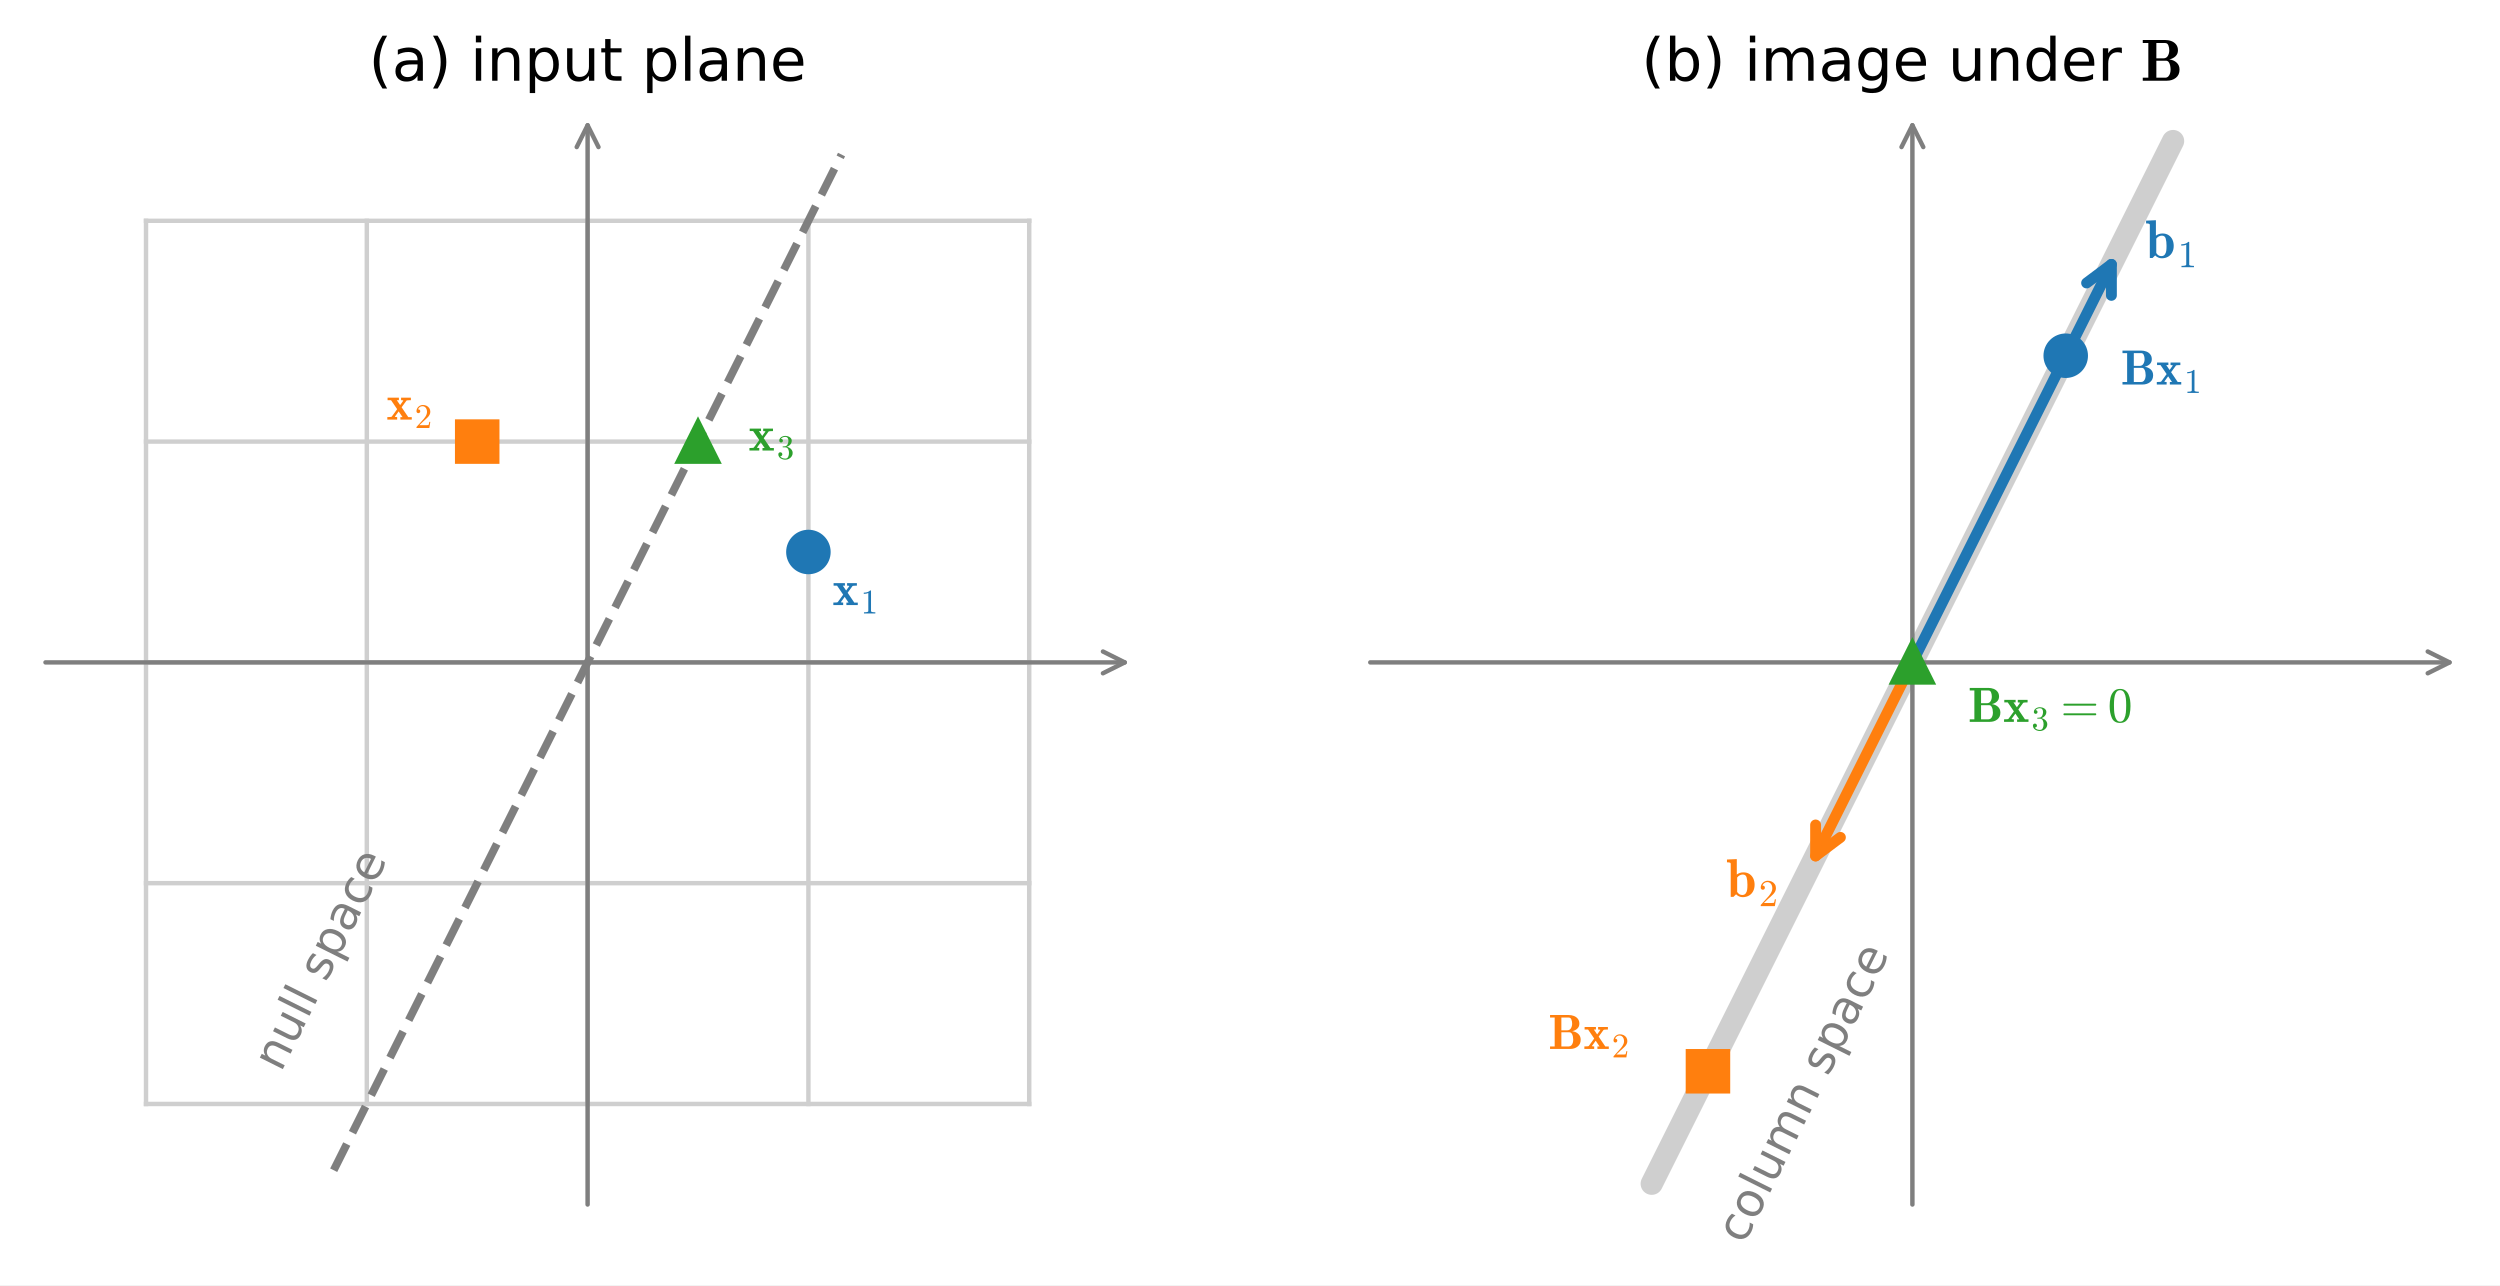
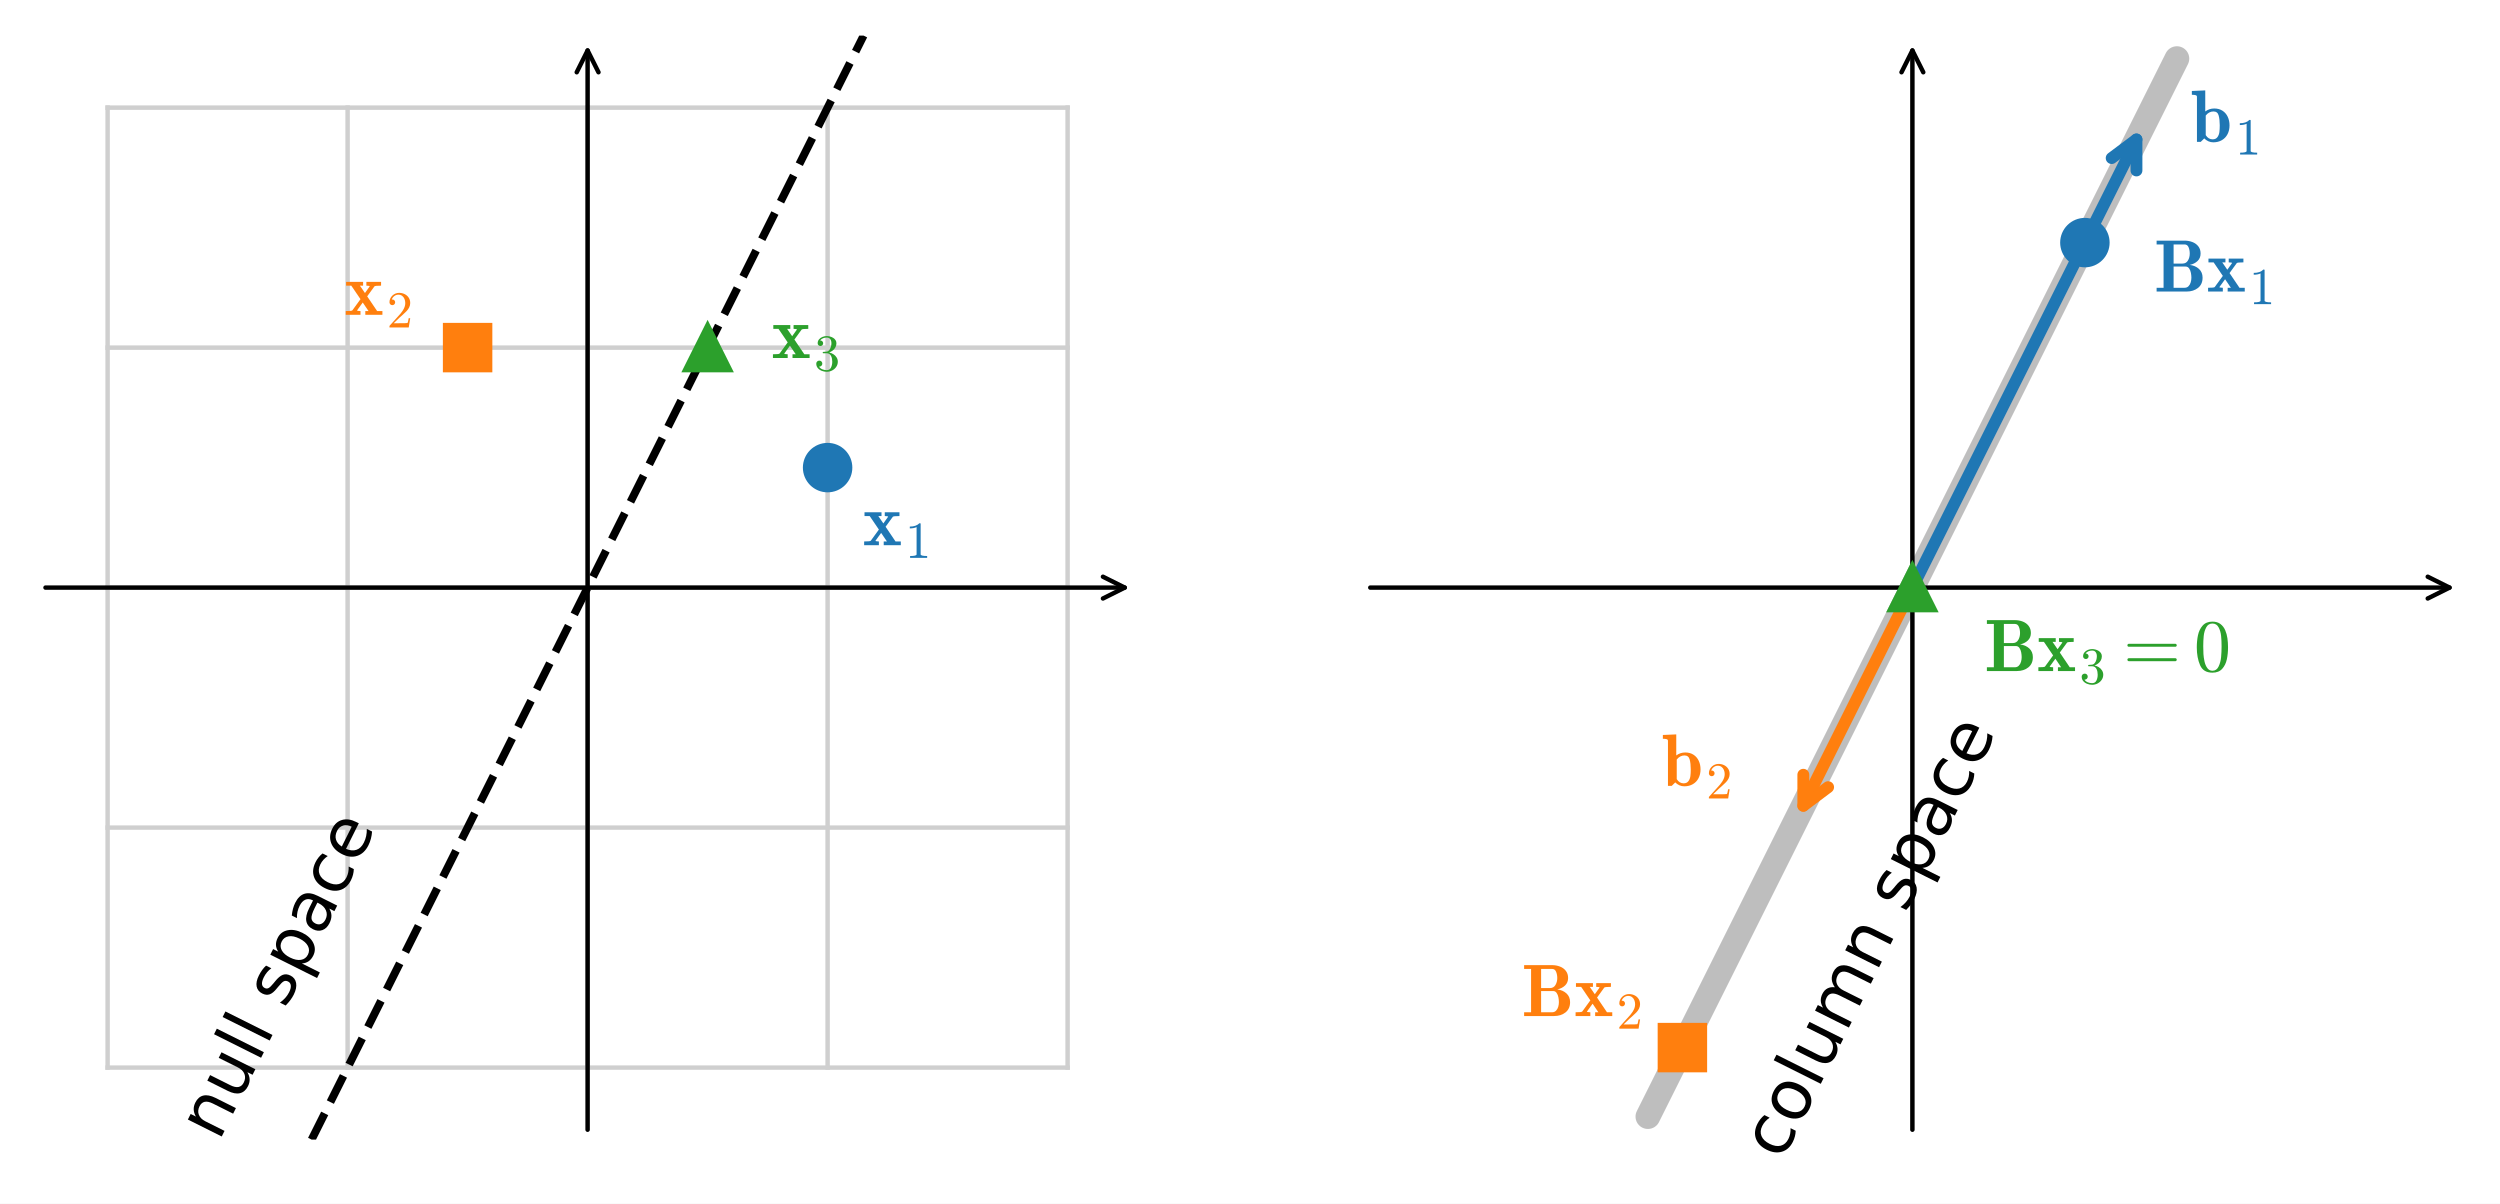
- <svg xmlns="http://www.w3.org/2000/svg" xmlns:xlink="http://www.w3.org/1999/xlink" width="505.44pt" height="259.843pt" viewBox="0 0 505.44 259.843" version="1.1">
+ <svg xmlns="http://www.w3.org/2000/svg" xmlns:xlink="http://www.w3.org/1999/xlink" width="505.44pt" height="243.348pt" viewBox="0 0 505.44 243.348" version="1.1">
  <defs>
    <style type="text/css">*{stroke-linejoin: round; stroke-linecap: butt}</style>
  </defs>
  <g id="figure_1">
    <g id="patch_1">
-       <path d="M 0 259.843  L 505.44 259.843  L 505.44 0  L 0 0  z " style="fill: #ffffff" />
+       <path d="M 0 243.348  L 505.44 243.348  L 505.44 0  L 0 0  z " style="fill: #ffffff" />
    </g>
    <g id="axes_1">
      <g id="line2d_1">
-         <path d="M 29.52 223.2  L 29.52 44.64  " clip-path="url(#p984df86b3c)" style="fill: none; stroke: #cfcfcf; stroke-width: 0.9; stroke-linecap: square" />
+         <path d="M 21.757 215.843  L 21.757 21.757  " clip-path="url(#p462212620d)" style="fill: none; stroke: #cfcfcf; stroke-width: 0.9; stroke-linecap: square" />
      </g>
      <g id="line2d_2">
-         <path d="M 29.52 223.2  L 208.08 223.2  " clip-path="url(#p984df86b3c)" style="fill: none; stroke: #cfcfcf; stroke-width: 0.9; stroke-linecap: square" />
+         <path d="M 21.757 215.843  L 215.843 215.843  " clip-path="url(#p462212620d)" style="fill: none; stroke: #cfcfcf; stroke-width: 0.9; stroke-linecap: square" />
      </g>
      <g id="line2d_3">
-         <path d="M 74.16 223.2  L 74.16 44.64  " clip-path="url(#p984df86b3c)" style="fill: none; stroke: #cfcfcf; stroke-width: 0.9; stroke-linecap: square" />
+         <path d="M 70.278 215.843  L 70.278 21.757  " clip-path="url(#p462212620d)" style="fill: none; stroke: #cfcfcf; stroke-width: 0.9; stroke-linecap: square" />
      </g>
      <g id="line2d_4">
-         <path d="M 29.52 178.56  L 208.08 178.56  " clip-path="url(#p984df86b3c)" style="fill: none; stroke: #cfcfcf; stroke-width: 0.9; stroke-linecap: square" />
+         <path d="M 21.757 167.322  L 215.843 167.322  " clip-path="url(#p462212620d)" style="fill: none; stroke: #cfcfcf; stroke-width: 0.9; stroke-linecap: square" />
      </g>
      <g id="line2d_5">
-         <path d="M 118.8 223.2  L 118.8 44.64  " clip-path="url(#p984df86b3c)" style="fill: none; stroke: #cfcfcf; stroke-width: 0.9; stroke-linecap: square" />
+         <path d="M 118.8 215.843  L 118.8 21.757  " clip-path="url(#p462212620d)" style="fill: none; stroke: #cfcfcf; stroke-width: 0.9; stroke-linecap: square" />
      </g>
      <g id="line2d_6">
-         <path d="M 29.52 133.92  L 208.08 133.92  " clip-path="url(#p984df86b3c)" style="fill: none; stroke: #cfcfcf; stroke-width: 0.9; stroke-linecap: square" />
+         <path d="M 21.757 118.8  L 215.843 118.8  " clip-path="url(#p462212620d)" style="fill: none; stroke: #cfcfcf; stroke-width: 0.9; stroke-linecap: square" />
      </g>
      <g id="line2d_7">
-         <path d="M 163.44 223.2  L 163.44 44.64  " clip-path="url(#p984df86b3c)" style="fill: none; stroke: #cfcfcf; stroke-width: 0.9; stroke-linecap: square" />
+         <path d="M 167.322 215.843  L 167.322 21.757  " clip-path="url(#p462212620d)" style="fill: none; stroke: #cfcfcf; stroke-width: 0.9; stroke-linecap: square" />
      </g>
      <g id="line2d_8">
-         <path d="M 29.52 89.28  L 208.08 89.28  " clip-path="url(#p984df86b3c)" style="fill: none; stroke: #cfcfcf; stroke-width: 0.9; stroke-linecap: square" />
+         <path d="M 21.757 70.278  L 215.843 70.278  " clip-path="url(#p462212620d)" style="fill: none; stroke: #cfcfcf; stroke-width: 0.9; stroke-linecap: square" />
      </g>
      <g id="line2d_9">
-         <path d="M 208.08 223.2  L 208.08 44.64  " clip-path="url(#p984df86b3c)" style="fill: none; stroke: #cfcfcf; stroke-width: 0.9; stroke-linecap: square" />
+         <path d="M 215.843 215.843  L 215.843 21.757  " clip-path="url(#p462212620d)" style="fill: none; stroke: #cfcfcf; stroke-width: 0.9; stroke-linecap: square" />
      </g>
      <g id="line2d_10">
-         <path d="M 29.52 44.64  L 208.08 44.64  " clip-path="url(#p984df86b3c)" style="fill: none; stroke: #cfcfcf; stroke-width: 0.9; stroke-linecap: square" />
+         <path d="M 21.757 21.757  L 215.843 21.757  " clip-path="url(#p462212620d)" style="fill: none; stroke: #cfcfcf; stroke-width: 0.9; stroke-linecap: square" />
      </g>
      <g id="line2d_11">
-         <path d="M 67.464 236.592  L 170.136 31.248  " clip-path="url(#p984df86b3c)" style="fill: none; stroke-dasharray: 5.92,2.56; stroke-dashoffset: 0; stroke: #7f7f7f; stroke-width: 1.6" />
+         <path d="M 63 230.4  L 174.6 7.2  " clip-path="url(#p462212620d)" style="fill: none; stroke-dasharray: 5.92,2.56; stroke-dashoffset: 0; stroke: #000000; stroke-width: 1.6" />
      </g>
      <g id="patch_2">
-         <path d="M 9.199 133.92  Q 118.799 133.92 227.392 133.92  " style="fill: none; stroke: #7f7f7f; stroke-width: 0.9; stroke-linecap: round" />
-         <path d="M 222.992 131.72  L 227.392 133.92  L 222.992 136.12  " style="fill: none; stroke: #7f7f7f; stroke-width: 0.9; stroke-linecap: round" />
+         <path d="M 9.199 118.8  Q 118.799 118.8 227.392 118.8  " style="fill: none; stroke: #000000; stroke-width: 0.9; stroke-linecap: round" />
+         <path d="M 222.992 116.6  L 227.392 118.8  L 222.992 121  " style="fill: none; stroke: #000000; stroke-width: 0.9; stroke-linecap: round" />
      </g>
      <g id="patch_3">
-         <path d="M 118.8 243.521  Q 118.8 133.921 118.8 25.328  " style="fill: none; stroke: #7f7f7f; stroke-width: 0.9; stroke-linecap: round" />
-         <path d="M 116.6 29.728  L 118.8 25.328  L 121 29.728  " style="fill: none; stroke: #7f7f7f; stroke-width: 0.9; stroke-linecap: round" />
+         <path d="M 118.8 228.401  Q 118.8 118.801 118.8 10.208  " style="fill: none; stroke: #000000; stroke-width: 0.9; stroke-linecap: round" />
+         <path d="M 116.6 14.608  L 118.8 10.208  L 121 14.608  " style="fill: none; stroke: #000000; stroke-width: 0.9; stroke-linecap: round" />
      </g>
      <g id="text_1">
-         <g style="fill: #7f7f7f" transform="translate(56.79668 216.9163) rotate(-63.43495) scale(0.095 -0.095)">
+         <g transform="translate(44.26117 230.9054) rotate(-63.43495) scale(0.14 -0.14)">
          <defs>
            <path id="DejaVuSans-6e" d="M 3513 2113  L 3513 0  L 2938 0  L 2938 2094  Q 2938 2591 2744 2837  Q 2550 3084 2163 3084  Q 1697 3084 1428 2787  Q 1159 2491 1159 1978  L 1159 0  L 581 0  L 581 3500  L 1159 3500  L 1159 2956  Q 1366 3272 1645 3428  Q 1925 3584 2291 3584  Q 2894 3584 3203 3211  Q 3513 2838 3513 2113  z " transform="scale(0.015625)" />
            <path id="DejaVuSans-75" d="M 544 1381  L 544 3500  L 1119 3500  L 1119 1403  Q 1119 906 1312 657  Q 1506 409 1894 409  Q 2359 409 2629 706  Q 2900 1003 2900 1516  L 2900 3500  L 3475 3500  L 3475 0  L 2900 0  L 2900 538  Q 2691 219 2414 64  Q 2138 -91 1772 -91  Q 1169 -91 856 284  Q 544 659 544 1381  z M 1991 3584  L 1991 3584  z " transform="scale(0.015625)" />
            <path id="DejaVuSans-6c" d="M 603 4863  L 1178 4863  L 1178 0  L 603 0  L 603 4863  z " transform="scale(0.015625)" />
            <path id="DejaVuSans-20" transform="scale(0.015625)" />
            <path id="DejaVuSans-73" d="M 2834 3397  L 2834 2853  Q 2591 2978 2328 3040  Q 2066 3103 1784 3103  Q 1356 3103 1142 2972  Q 928 2841 928 2578  Q 928 2378 1081 2264  Q 1234 2150 1697 2047  L 1894 2003  Q 2506 1872 2764 1633  Q 3022 1394 3022 966  Q 3022 478 2636 193  Q 2250 -91 1575 -91  Q 1294 -91 989 -36  Q 684 19 347 128  L 347 722  Q 666 556 975 473  Q 1284 391 1588 391  Q 1994 391 2212 530  Q 2431 669 2431 922  Q 2431 1156 2273 1281  Q 2116 1406 1581 1522  L 1381 1569  Q 847 1681 609 1914  Q 372 2147 372 2553  Q 372 3047 722 3315  Q 1072 3584 1716 3584  Q 2034 3584 2315 3537  Q 2597 3491 2834 3397  z " transform="scale(0.015625)" />
            <path id="DejaVuSans-70" d="M 1159 525  L 1159 -1331  L 581 -1331  L 581 3500  L 1159 3500  L 1159 2969  Q 1341 3281 1617 3432  Q 1894 3584 2278 3584  Q 2916 3584 3314 3078  Q 3713 2572 3713 1747  Q 3713 922 3314 415  Q 2916 -91 2278 -91  Q 1894 -91 1617 61  Q 1341 213 1159 525  z M 3116 1747  Q 3116 2381 2855 2742  Q 2594 3103 2138 3103  Q 1681 3103 1420 2742  Q 1159 2381 1159 1747  Q 1159 1113 1420 752  Q 1681 391 2138 391  Q 2594 391 2855 752  Q 3116 1113 3116 1747  z " transform="scale(0.015625)" />
            <path id="DejaVuSans-61" d="M 2194 1759  Q 1497 1759 1228 1600  Q 959 1441 959 1056  Q 959 750 1161 570  Q 1363 391 1709 391  Q 2188 391 2477 730  Q 2766 1069 2766 1631  L 2766 1759  L 2194 1759  z M 3341 1997  L 3341 0  L 2766 0  L 2766 531  Q 2569 213 2275 61  Q 1981 -91 1556 -91  Q 1019 -91 701 211  Q 384 513 384 1019  Q 384 1609 779 1909  Q 1175 2209 1959 2209  L 2766 2209  L 2766 2266  Q 2766 2663 2505 2880  Q 2244 3097 1772 3097  Q 1472 3097 1187 3025  Q 903 2953 641 2809  L 641 3341  Q 956 3463 1253 3523  Q 1550 3584 1831 3584  Q 2591 3584 2966 3190  Q 3341 2797 3341 1997  z " transform="scale(0.015625)" />
            <path id="DejaVuSans-63" d="M 3122 3366  L 3122 2828  Q 2878 2963 2633 3030  Q 2388 3097 2138 3097  Q 1578 3097 1268 2742  Q 959 2388 959 1747  Q 959 1106 1268 751  Q 1578 397 2138 397  Q 2388 397 2633 464  Q 2878 531 3122 666  L 3122 134  Q 2881 22 2623 -34  Q 2366 -91 2075 -91  Q 1284 -91 818 406  Q 353 903 353 1747  Q 353 2603 823 3093  Q 1294 3584 2113 3584  Q 2378 3584 2631 3529  Q 2884 3475 3122 3366  z " transform="scale(0.015625)" />
            <path id="DejaVuSans-65" d="M 3597 1894  L 3597 1613  L 953 1613  Q 991 1019 1311 708  Q 1631 397 2203 397  Q 2534 397 2845 478  Q 3156 559 3463 722  L 3463 178  Q 3153 47 2828 -22  Q 2503 -91 2169 -91  Q 1331 -91 842 396  Q 353 884 353 1716  Q 353 2575 817 3079  Q 1281 3584 2069 3584  Q 2775 3584 3186 3129  Q 3597 2675 3597 1894  z M 3022 2063  Q 3016 2534 2758 2815  Q 2500 3097 2075 3097  Q 1594 3097 1305 2825  Q 1016 2553 972 2059  L 3022 2063  z " transform="scale(0.015625)" />
          </defs>
          <use xlink:href="#DejaVuSans-6e" />
          <use xlink:href="#DejaVuSans-75" transform="translate(63.37891 0)" />
          <use xlink:href="#DejaVuSans-6c" transform="translate(126.7578 0)" />
          <use xlink:href="#DejaVuSans-6c" transform="translate(154.541 0)" />
          <use xlink:href="#DejaVuSans-20" transform="translate(182.3242 0)" />
          <use xlink:href="#DejaVuSans-73" transform="translate(214.1113 0)" />
          <use xlink:href="#DejaVuSans-70" transform="translate(266.2109 0)" />
          <use xlink:href="#DejaVuSans-61" transform="translate(329.6875 0)" />
          <use xlink:href="#DejaVuSans-63" transform="translate(390.9668 0)" />
          <use xlink:href="#DejaVuSans-65" transform="translate(445.9473 0)" />
        </g>
      </g>
      <g id="text_2">
-         <g style="fill: #1f77b4" transform="translate(168.3108 122.3946) scale(0.1 -0.1)">
+         <g style="fill: #1f77b4" transform="translate(174.4533 110.3234) scale(0.15 -0.15)">
          <defs>
            <path id="Cmb10-78" d="M 109 0  L 109 325  Q 628 325 678 384  L 1381 1350  L 588 2516  L 141 2516  L 141 2841  L 1606 2841  L 1606 2516  L 1331 2516  L 1766 1881  L 2181 2463  Q 2181 2491 2072 2503  Q 1963 2516 1888 2516  L 1888 2841  L 3156 2841  L 3156 2516  Q 2638 2516 2584 2456  L 1959 1594  L 2816 325  L 3272 325  L 3272 0  L 1797 0  L 1797 325  L 2075 325  L 1575 1063  L 1081 378  Q 1081 356 1193 340  Q 1306 325 1381 325  L 1381 0  L 109 0  z " transform="scale(0.015625)" />
            <path id="Cmr10-31" d="M 594 0  L 594 225  Q 1394 225 1394 428  L 1394 3788  Q 1063 3628 556 3628  L 556 3853  Q 1341 3853 1741 4263  L 1831 4263  Q 1853 4263 1873 4245  Q 1894 4228 1894 4206  L 1894 428  Q 1894 225 2694 225  L 2694 0  L 594 0  z " transform="scale(0.015625)" />
          </defs>
          <use xlink:href="#Cmb10-78" transform="translate(0 0.609375)" />
          <use xlink:href="#Cmr10-31" transform="translate(57.14969 -16.39688) scale(0.7)" />
        </g>
      </g>
      <g id="text_3">
-         <g style="fill: #ff7f0e" transform="translate(78.138 84.89697) scale(0.1 -0.1)">
+         <g style="fill: #ff7f0e" transform="translate(69.6463 63.74254) scale(0.15 -0.15)">
          <defs>
            <path id="Cmr10-32" d="M 319 0  L 319 172  Q 319 188 331 206  L 1325 1306  Q 1550 1550 1690 1715  Q 1831 1881 1968 2097  Q 2106 2313 2186 2536  Q 2266 2759 2266 3009  Q 2266 3272 2169 3511  Q 2072 3750 1880 3894  Q 1688 4038 1416 4038  Q 1138 4038 916 3870  Q 694 3703 603 3438  Q 628 3444 672 3444  Q 816 3444 917 3347  Q 1019 3250 1019 3097  Q 1019 2950 917 2848  Q 816 2747 672 2747  Q 522 2747 420 2851  Q 319 2956 319 3097  Q 319 3338 409 3548  Q 500 3759 670 3923  Q 841 4088 1055 4175  Q 1269 4263 1509 4263  Q 1875 4263 2190 4108  Q 2506 3953 2690 3670  Q 2875 3388 2875 3009  Q 2875 2731 2753 2481  Q 2631 2231 2440 2026  Q 2250 1822 1953 1562  Q 1656 1303 1563 1216  L 838 519  L 1453 519  Q 1906 519 2211 526  Q 2516 534 2534 550  Q 2609 631 2688 1141  L 2875 1141  L 2694 0  L 319 0  z " transform="scale(0.015625)" />
          </defs>
          <use xlink:href="#Cmb10-78" transform="translate(0 0.609375)" />
          <use xlink:href="#Cmr10-32" transform="translate(57.14969 -16.39688) scale(0.7)" />
        </g>
      </g>
      <g id="text_4">
-         <g style="fill: #2ca02c" transform="translate(151.3476 91.14657) scale(0.1 -0.1)">
+         <g style="fill: #2ca02c" transform="translate(156.015 72.47645) scale(0.15 -0.15)">
          <defs>
            <path id="Cmr10-33" d="M 609 494  Q 759 275 1012 169  Q 1266 63 1556 63  Q 1928 63 2084 380  Q 2241 697 2241 1100  Q 2241 1281 2208 1462  Q 2175 1644 2097 1800  Q 2019 1956 1883 2050  Q 1747 2144 1550 2144  L 1125 2144  Q 1069 2144 1069 2203  L 1069 2259  Q 1069 2309 1125 2309  L 1478 2338  Q 1703 2338 1851 2506  Q 2000 2675 2069 2917  Q 2138 3159 2138 3378  Q 2138 3684 1994 3881  Q 1850 4078 1556 4078  Q 1313 4078 1091 3986  Q 869 3894 738 3706  Q 750 3709 759 3711  Q 769 3713 781 3713  Q 925 3713 1022 3613  Q 1119 3513 1119 3372  Q 1119 3234 1022 3134  Q 925 3034 781 3034  Q 641 3034 541 3134  Q 441 3234 441 3372  Q 441 3647 606 3850  Q 772 4053 1033 4158  Q 1294 4263 1556 4263  Q 1750 4263 1965 4205  Q 2181 4147 2356 4039  Q 2531 3931 2642 3762  Q 2753 3594 2753 3378  Q 2753 3109 2633 2881  Q 2513 2653 2303 2487  Q 2094 2322 1844 2241  Q 2122 2188 2372 2031  Q 2622 1875 2773 1631  Q 2925 1388 2925 1106  Q 2925 753 2731 467  Q 2538 181 2222 20  Q 1906 -141 1556 -141  Q 1256 -141 954 -26  Q 653 88 461 316  Q 269 544 269 863  Q 269 1022 375 1128  Q 481 1234 641 1234  Q 744 1234 830 1186  Q 916 1138 964 1050  Q 1013 963 1013 863  Q 1013 706 903 600  Q 794 494 641 494  L 609 494  z " transform="scale(0.015625)" />
          </defs>
          <use xlink:href="#Cmb10-78" transform="translate(0 0.609375)" />
          <use xlink:href="#Cmr10-33" transform="translate(57.14969 -16.39688) scale(0.7)" />
        </g>
      </g>
-       <g id="text_5">
-         <g transform="translate(74.54719 16.32) scale(0.12 -0.12)">
-           <defs>
-             <path id="DejaVuSans-28" d="M 1984 4856  Q 1566 4138 1362 3434  Q 1159 2731 1159 2009  Q 1159 1288 1364 580  Q 1569 -128 1984 -844  L 1484 -844  Q 1016 -109 783 600  Q 550 1309 550 2009  Q 550 2706 781 3412  Q 1013 4119 1484 4856  L 1984 4856  z " transform="scale(0.015625)" />
-             <path id="DejaVuSans-29" d="M 513 4856  L 1013 4856  Q 1481 4119 1714 3412  Q 1947 2706 1947 2009  Q 1947 1309 1714 600  Q 1481 -109 1013 -844  L 513 -844  Q 928 -128 1133 580  Q 1338 1288 1338 2009  Q 1338 2731 1133 3434  Q 928 4138 513 4856  z " transform="scale(0.015625)" />
-             <path id="DejaVuSans-69" d="M 603 3500  L 1178 3500  L 1178 0  L 603 0  L 603 3500  z M 603 4863  L 1178 4863  L 1178 4134  L 603 4134  L 603 4863  z " transform="scale(0.015625)" />
-             <path id="DejaVuSans-74" d="M 1172 4494  L 1172 3500  L 2356 3500  L 2356 3053  L 1172 3053  L 1172 1153  Q 1172 725 1289 603  Q 1406 481 1766 481  L 2356 481  L 2356 0  L 1766 0  Q 1100 0 847 248  Q 594 497 594 1153  L 594 3053  L 172 3053  L 172 3500  L 594 3500  L 594 4494  L 1172 4494  z " transform="scale(0.015625)" />
-           </defs>
-           <use xlink:href="#DejaVuSans-28" />
-           <use xlink:href="#DejaVuSans-61" transform="translate(39.01367 0)" />
-           <use xlink:href="#DejaVuSans-29" transform="translate(100.293 0)" />
-           <use xlink:href="#DejaVuSans-20" transform="translate(139.3066 0)" />
-           <use xlink:href="#DejaVuSans-69" transform="translate(171.0938 0)" />
-           <use xlink:href="#DejaVuSans-6e" transform="translate(198.877 0)" />
-           <use xlink:href="#DejaVuSans-70" transform="translate(262.2559 0)" />
-           <use xlink:href="#DejaVuSans-75" transform="translate(325.7324 0)" />
-           <use xlink:href="#DejaVuSans-74" transform="translate(389.1113 0)" />
-           <use xlink:href="#DejaVuSans-20" transform="translate(428.3203 0)" />
-           <use xlink:href="#DejaVuSans-70" transform="translate(460.1074 0)" />
-           <use xlink:href="#DejaVuSans-6c" transform="translate(523.584 0)" />
-           <use xlink:href="#DejaVuSans-61" transform="translate(551.3672 0)" />
-           <use xlink:href="#DejaVuSans-6e" transform="translate(612.6465 0)" />
-           <use xlink:href="#DejaVuSans-65" transform="translate(676.0254 0)" />
-         </g>
-       </g>
      <g id="line2d_12">
        <defs>
-           <path id="mdae62ac81e" d="M 0 4  C 1.061 4 2.078 3.579 2.828 2.828  C 3.579 2.078 4 1.061 4 0  C 4 -1.061 3.579 -2.078 2.828 -2.828  C 2.078 -3.579 1.061 -4 0 -4  C -1.061 -4 -2.078 -3.579 -2.828 -2.828  C -3.579 -2.078 -4 -1.061 -4 0  C -4 1.061 -3.579 2.078 -2.828 2.828  C -2.078 3.579 -1.061 4 0 4  z " style="stroke: #1f77b4" />
+           <path id="m4571dc140a" d="M 0 4.5  C 1.193 4.5 2.338 4.026 3.182 3.182  C 4.026 2.338 4.5 1.193 4.5 0  C 4.5 -1.193 4.026 -2.338 3.182 -3.182  C 2.338 -4.026 1.193 -4.5 0 -4.5  C -1.193 -4.5 -2.338 -4.026 -3.182 -3.182  C -4.026 -2.338 -4.5 -1.193 -4.5 0  C -4.5 1.193 -4.026 2.338 -3.182 3.182  C -2.338 4.026 -1.193 4.5 0 4.5  z " style="stroke: #1f77b4" />
        </defs>
-         <g clip-path="url(#p984df86b3c)">
-           <use xlink:href="#mdae62ac81e" x="163.44" y="111.6" style="fill: #1f77b4; stroke: #1f77b4" />
+         <g clip-path="url(#p462212620d)">
+           <use xlink:href="#m4571dc140a" x="167.322" y="94.539" style="fill: #1f77b4; stroke: #1f77b4" />
        </g>
      </g>
      <g id="line2d_13">
        <defs>
-           <path id="mde1770fa5b" d="M -4 4  L 4 4  L 4 -4  L -4 -4  z " style="stroke: #ff7f0e; stroke-linejoin: miter" />
+           <path id="mfb6f58208b" d="M -4.5 4.5  L 4.5 4.5  L 4.5 -4.5  L -4.5 -4.5  z " style="stroke: #ff7f0e; stroke-linejoin: miter" />
        </defs>
-         <g clip-path="url(#p984df86b3c)">
-           <use xlink:href="#mde1770fa5b" x="96.48" y="89.28" style="fill: #ff7f0e; stroke: #ff7f0e; stroke-linejoin: miter" />
+         <g clip-path="url(#p462212620d)">
+           <use xlink:href="#mfb6f58208b" x="94.539" y="70.278" style="fill: #ff7f0e; stroke: #ff7f0e; stroke-linejoin: miter" />
        </g>
      </g>
      <g id="line2d_14">
        <defs>
-           <path id="m6cc12d7cf7" d="M 0 -4  L -4 4  L 4 4  z " style="stroke: #2ca02c; stroke-linejoin: miter" />
+           <path id="mf2b30585a1" d="M 0 -4.5  L -4.5 4.5  L 4.5 4.5  z " style="stroke: #2ca02c; stroke-linejoin: miter" />
        </defs>
-         <g clip-path="url(#p984df86b3c)">
-           <use xlink:href="#m6cc12d7cf7" x="141.12" y="89.28" style="fill: #2ca02c; stroke: #2ca02c; stroke-linejoin: miter" />
+         <g clip-path="url(#p462212620d)">
+           <use xlink:href="#mf2b30585a1" x="143.061" y="70.278" style="fill: #2ca02c; stroke: #2ca02c; stroke-linejoin: miter" />
        </g>
      </g>
    </g>
    <g id="axes_2">
      <g id="line2d_15">
-         <path d="M 333.94 239.32  L 439.34 28.52  " clip-path="url(#p323fc168f5)" style="fill: none; stroke: #cfcfcf; stroke-width: 4.5; stroke-linecap: round" />
+         <path d="M 333.165 225.75  L 440.115 11.85  " clip-path="url(#pe8c4ff377b)" style="fill: none; stroke: #7f7f7f; stroke-opacity: 0.5; stroke-width: 5; stroke-linecap: round" />
      </g>
      <g id="patch_4">
-         <path d="M 277.039 133.92  Q 386.639 133.92 495.232 133.92  " style="fill: none; stroke: #7f7f7f; stroke-width: 0.9; stroke-linecap: round" />
-         <path d="M 490.832 131.72  L 495.232 133.92  L 490.832 136.12  " style="fill: none; stroke: #7f7f7f; stroke-width: 0.9; stroke-linecap: round" />
+         <path d="M 277.039 118.8  Q 386.639 118.8 495.232 118.8  " style="fill: none; stroke: #000000; stroke-width: 0.9; stroke-linecap: round" />
+         <path d="M 490.832 116.6  L 495.232 118.8  L 490.832 121  " style="fill: none; stroke: #000000; stroke-width: 0.9; stroke-linecap: round" />
      </g>
      <g id="patch_5">
-         <path d="M 386.64 243.521  Q 386.64 133.921 386.64 25.328  " style="fill: none; stroke: #7f7f7f; stroke-width: 0.9; stroke-linecap: round" />
-         <path d="M 384.44 29.728  L 386.64 25.328  L 388.84 29.728  " style="fill: none; stroke: #7f7f7f; stroke-width: 0.9; stroke-linecap: round" />
-       </g>
-       <g id="text_6">
-         <g style="fill: #7f7f7f" transform="translate(352.5579 251.7593) rotate(-63.43495) scale(0.095 -0.095)">
+         <path d="M 386.64 228.401  Q 386.64 118.801 386.64 10.208  " style="fill: none; stroke: #000000; stroke-width: 0.9; stroke-linecap: round" />
+         <path d="M 384.44 14.608  L 386.64 10.208  L 388.84 14.608  " style="fill: none; stroke: #000000; stroke-width: 0.9; stroke-linecap: round" />
+       </g>
+       <g id="text_5">
+         <g transform="translate(360.2551 234.8454) rotate(-63.43495) scale(0.14 -0.14)">
          <defs>
            <path id="DejaVuSans-6f" d="M 1959 3097  Q 1497 3097 1228 2736  Q 959 2375 959 1747  Q 959 1119 1226 758  Q 1494 397 1959 397  Q 2419 397 2687 759  Q 2956 1122 2956 1747  Q 2956 2369 2687 2733  Q 2419 3097 1959 3097  z M 1959 3584  Q 2709 3584 3137 3096  Q 3566 2609 3566 1747  Q 3566 888 3137 398  Q 2709 -91 1959 -91  Q 1206 -91 779 398  Q 353 888 353 1747  Q 353 2609 779 3096  Q 1206 3584 1959 3584  z " transform="scale(0.015625)" />
            <path id="DejaVuSans-6d" d="M 3328 2828  Q 3544 3216 3844 3400  Q 4144 3584 4550 3584  Q 5097 3584 5394 3201  Q 5691 2819 5691 2113  L 5691 0  L 5113 0  L 5113 2094  Q 5113 2597 4934 2840  Q 4756 3084 4391 3084  Q 3944 3084 3684 2787  Q 3425 2491 3425 1978  L 3425 0  L 2847 0  L 2847 2094  Q 2847 2600 2669 2842  Q 2491 3084 2119 3084  Q 1678 3084 1418 2786  Q 1159 2488 1159 1978  L 1159 0  L 581 0  L 581 3500  L 1159 3500  L 1159 2956  Q 1356 3278 1631 3431  Q 1906 3584 2284 3584  Q 2666 3584 2933 3390  Q 3200 3197 3328 2828  z " transform="scale(0.015625)" />
          </defs>
          <use xlink:href="#DejaVuSans-63" />
          <use xlink:href="#DejaVuSans-6f" transform="translate(54.98047 0)" />
          <use xlink:href="#DejaVuSans-6c" transform="translate(116.1621 0)" />
          <use xlink:href="#DejaVuSans-75" transform="translate(143.9453 0)" />
          <use xlink:href="#DejaVuSans-6d" transform="translate(207.3242 0)" />
          <use xlink:href="#DejaVuSans-6e" transform="translate(304.7363 0)" />
          <use xlink:href="#DejaVuSans-20" transform="translate(368.1152 0)" />
          <use xlink:href="#DejaVuSans-73" transform="translate(399.9023 0)" />
          <use xlink:href="#DejaVuSans-70" transform="translate(452.002 0)" />
          <use xlink:href="#DejaVuSans-61" transform="translate(515.4785 0)" />
          <use xlink:href="#DejaVuSans-63" transform="translate(576.7578 0)" />
          <use xlink:href="#DejaVuSans-65" transform="translate(631.7383 0)" />
        </g>
      </g>
      <g id="patch_6">
-         <path d="M 386.64 133.92  Q 407.307 92.587 426.873 53.453  " style="fill: none; stroke: #1f77b4; stroke-width: 2.2; stroke-linecap: round" />
-         <path d="M 421.865 57.21  L 426.873 53.453  L 426.873 59.714  " style="fill: none; stroke: #1f77b4; stroke-width: 2.2; stroke-linecap: round" />
+         <path d="M 386.64 118.8  Q 409.89 72.3 431.94 28.2  " style="fill: none; stroke: #1f77b4; stroke-width: 2.4; stroke-linecap: round" />
+         <path d="M 426.931 31.957  L 431.94 28.2  L 431.94 34.461  " style="fill: none; stroke: #1f77b4; stroke-width: 2.4; stroke-linecap: round" />
      </g>
      <g id="patch_7">
-         <path d="M 386.64 133.92  Q 376.307 154.587 367.073 173.053  " style="fill: none; stroke: #ff7f0e; stroke-width: 2.2; stroke-linecap: round" />
-         <path d="M 372.082 169.297  L 367.073 173.053  L 367.073 166.792  " style="fill: none; stroke: #ff7f0e; stroke-width: 2.2; stroke-linecap: round" />
-       </g>
-       <g id="text_7">
-         <g style="fill: #1f77b4" transform="translate(433.73 52.22198) scale(0.11 -0.11)">
+         <path d="M 386.64 118.8  Q 375.015 142.05 364.59 162.9  " style="fill: none; stroke: #ff7f0e; stroke-width: 2.4; stroke-linecap: round" />
+         <path d="M 369.599 159.143  L 364.59 162.9  L 364.59 156.639  " style="fill: none; stroke: #ff7f0e; stroke-width: 2.4; stroke-linecap: round" />
+       </g>
+       <g id="text_6">
+         <g style="fill: #1f77b4" transform="translate(442.9275 28.77656) scale(0.15 -0.15)">
          <defs>
            <path id="Cmb10-62" d="M 531 0  L 531 3884  Q 531 4003 406 4033  Q 281 4063 91 4063  L 91 4391  L 1247 4441  L 1247 2625  Q 1594 2881 2022 2881  Q 2438 2881 2734 2687  Q 3031 2494 3186 2162  Q 3341 1831 3341 1422  Q 3341 1000 3170 667  Q 3000 334 2679 148  Q 2359 -38 1941 -38  Q 1716 -38 1517 51  Q 1319 141 1159 300  L 856 0  L 531 0  z M 1288 581  Q 1519 219 1881 219  Q 2159 219 2296 408  Q 2434 597 2465 842  Q 2497 1088 2497 1416  L 2497 1434  Q 2497 1928 2403 2276  Q 2309 2625 1953 2625  Q 1756 2625 1584 2531  Q 1413 2438 1288 2272  L 1288 581  z " transform="scale(0.015625)" />
          </defs>
          <use xlink:href="#Cmb10-62" transform="translate(0 0.609375)" />
          <use xlink:href="#Cmr10-31" transform="translate(59.98172 -16.39688) scale(0.7)" />
        </g>
      </g>
-       <g id="text_8">
-         <g style="fill: #ff7f0e" transform="translate(348.9967 181.3886) scale(0.11 -0.11)">
+       <g id="text_7">
+         <g style="fill: #ff7f0e" transform="translate(335.9775 158.9766) scale(0.15 -0.15)">
          <use xlink:href="#Cmb10-62" transform="translate(0 0.609375)" />
          <use xlink:href="#Cmr10-32" transform="translate(59.98172 -16.39688) scale(0.7)" />
        </g>
      </g>
-       <g id="text_9">
-         <g style="fill: #1f77b4" transform="translate(428.7733 77.77938) scale(0.1 -0.1)">
+       <g id="text_8">
+         <g style="fill: #1f77b4" transform="translate(435.5025 59.00156) scale(0.15 -0.15)">
          <defs>
            <path id="Cmb10-42" d="M 219 0  L 219 325  L 819 325  L 819 4063  L 219 4063  L 219 4391  L 2631 4391  Q 2991 4391 3306 4270  Q 3622 4150 3817 3898  Q 4013 3647 4013 3278  Q 4013 2888 3752 2636  Q 3491 2384 3078 2297  Q 3559 2238 3871 1952  Q 4184 1666 4184 1197  Q 4184 625 3789 312  Q 3394 0 2809 0  L 219 0  z M 1684 325  L 2631 325  Q 2838 325 2970 459  Q 3103 594 3161 794  Q 3219 994 3219 1197  Q 3219 1384 3178 1606  Q 3138 1828 3025 1992  Q 2913 2156 2719 2156  L 1684 2156  L 1684 325  z M 1684 2413  L 2450 2413  Q 2766 2413 2922 2677  Q 3078 2941 3078 3278  Q 3078 3569 2978 3816  Q 2878 4063 2631 4063  L 1684 4063  L 1684 2413  z " transform="scale(0.015625)" />
          </defs>
          <use xlink:href="#Cmb10-42" transform="translate(0 0.390625)" />
          <use xlink:href="#Cmb10-78" transform="translate(71.09375 0.390625)" />
          <use xlink:href="#Cmr10-31" transform="translate(128.2434 -16.61563) scale(0.7)" />
        </g>
      </g>
-       <g id="text_10">
-         <g style="fill: #ff7f0e" transform="translate(313.04 212.1127) scale(0.1 -0.1)">
+       <g id="text_9">
+         <g style="fill: #ff7f0e" transform="translate(307.6275 205.4766) scale(0.15 -0.15)">
          <use xlink:href="#Cmb10-42" transform="translate(0 0.390625)" />
          <use xlink:href="#Cmb10-78" transform="translate(71.09375 0.390625)" />
          <use xlink:href="#Cmr10-32" transform="translate(128.2434 -16.61563) scale(0.7)" />
        </g>
      </g>
-       <g id="text_11">
-         <g style="fill: #2ca02c" transform="translate(397.89 145.9794) scale(0.1 -0.1)">
+       <g id="text_10">
+         <g style="fill: #2ca02c" transform="translate(401.19 135.7266) scale(0.15 -0.15)">
          <defs>
            <path id="Cmr10-3d" d="M 481 850  Q 428 850 393 890  Q 359 931 359 978  Q 359 1031 393 1068  Q 428 1106 481 1106  L 4500 1106  Q 4547 1106 4581 1068  Q 4616 1031 4616 978  Q 4616 931 4581 890  Q 4547 850 4500 850  L 481 850  z M 481 2094  Q 428 2094 393 2131  Q 359 2169 359 2222  Q 359 2269 393 2309  Q 428 2350 481 2350  L 4500 2350  Q 4547 2350 4581 2309  Q 4616 2269 4616 2222  Q 4616 2169 4581 2131  Q 4547 2094 4500 2094  L 481 2094  z " transform="scale(0.015625)" />
            <path id="Cmr10-30" d="M 1600 -141  Q 816 -141 533 504  Q 250 1150 250 2041  Q 250 2597 351 3087  Q 453 3578 754 3920  Q 1056 4263 1600 4263  Q 2022 4263 2290 4056  Q 2559 3850 2700 3523  Q 2841 3197 2892 2823  Q 2944 2450 2944 2041  Q 2944 1491 2842 1011  Q 2741 531 2444 195  Q 2147 -141 1600 -141  z M 1600 25  Q 1956 25 2131 390  Q 2306 756 2347 1200  Q 2388 1644 2388 2144  Q 2388 2625 2347 3031  Q 2306 3438 2132 3767  Q 1959 4097 1600 4097  Q 1238 4097 1063 3765  Q 888 3434 847 3029  Q 806 2625 806 2144  Q 806 1788 823 1472  Q 841 1156 916 820  Q 991 484 1158 254  Q 1325 25 1600 25  z " transform="scale(0.015625)" />
          </defs>
          <use xlink:href="#Cmb10-42" transform="translate(0 0.390625)" />
          <use xlink:href="#Cmb10-78" transform="translate(71.09375 0.390625)" />
          <use xlink:href="#Cmr10-33" transform="translate(128.2434 -16.61563) scale(0.7)" />
          <use xlink:href="#Cmr10-3d" transform="translate(187.1794 0.390625)" />
          <use xlink:href="#Cmr10-30" transform="translate(282.4235 0.390625)" />
        </g>
      </g>
-       <g id="text_12">
-         <g transform="translate(331.86 16.32) scale(0.12 -0.12)">
-           <defs>
-             <path id="DejaVuSans-62" d="M 3116 1747  Q 3116 2381 2855 2742  Q 2594 3103 2138 3103  Q 1681 3103 1420 2742  Q 1159 2381 1159 1747  Q 1159 1113 1420 752  Q 1681 391 2138 391  Q 2594 391 2855 752  Q 3116 1113 3116 1747  z M 1159 2969  Q 1341 3281 1617 3432  Q 1894 3584 2278 3584  Q 2916 3584 3314 3078  Q 3713 2572 3713 1747  Q 3713 922 3314 415  Q 2916 -91 2278 -91  Q 1894 -91 1617 61  Q 1341 213 1159 525  L 1159 0  L 581 0  L 581 4863  L 1159 4863  L 1159 2969  z " transform="scale(0.015625)" />
-             <path id="DejaVuSans-67" d="M 2906 1791  Q 2906 2416 2648 2759  Q 2391 3103 1925 3103  Q 1463 3103 1205 2759  Q 947 2416 947 1791  Q 947 1169 1205 825  Q 1463 481 1925 481  Q 2391 481 2648 825  Q 2906 1169 2906 1791  z M 3481 434  Q 3481 -459 3084 -895  Q 2688 -1331 1869 -1331  Q 1566 -1331 1297 -1286  Q 1028 -1241 775 -1147  L 775 -588  Q 1028 -725 1275 -790  Q 1522 -856 1778 -856  Q 2344 -856 2625 -561  Q 2906 -266 2906 331  L 2906 616  Q 2728 306 2450 153  Q 2172 0 1784 0  Q 1141 0 747 490  Q 353 981 353 1791  Q 353 2603 747 3093  Q 1141 3584 1784 3584  Q 2172 3584 2450 3431  Q 2728 3278 2906 2969  L 2906 3500  L 3481 3500  L 3481 434  z " transform="scale(0.015625)" />
-             <path id="DejaVuSans-64" d="M 2906 2969  L 2906 4863  L 3481 4863  L 3481 0  L 2906 0  L 2906 525  Q 2725 213 2448 61  Q 2172 -91 1784 -91  Q 1150 -91 751 415  Q 353 922 353 1747  Q 353 2572 751 3078  Q 1150 3584 1784 3584  Q 2172 3584 2448 3432  Q 2725 3281 2906 2969  z M 947 1747  Q 947 1113 1208 752  Q 1469 391 1925 391  Q 2381 391 2643 752  Q 2906 1113 2906 1747  Q 2906 2381 2643 2742  Q 2381 3103 1925 3103  Q 1469 3103 1208 2742  Q 947 2381 947 1747  z " transform="scale(0.015625)" />
-             <path id="DejaVuSans-72" d="M 2631 2963  Q 2534 3019 2420 3045  Q 2306 3072 2169 3072  Q 1681 3072 1420 2755  Q 1159 2438 1159 1844  L 1159 0  L 581 0  L 581 3500  L 1159 3500  L 1159 2956  Q 1341 3275 1631 3429  Q 1922 3584 2338 3584  Q 2397 3584 2469 3576  Q 2541 3569 2628 3553  L 2631 2963  z " transform="scale(0.015625)" />
-           </defs>
-           <use xlink:href="#DejaVuSans-28" transform="translate(0 0.015625)" />
-           <use xlink:href="#DejaVuSans-62" transform="translate(39.01367 0.015625)" />
-           <use xlink:href="#DejaVuSans-29" transform="translate(102.4902 0.015625)" />
-           <use xlink:href="#DejaVuSans-20" transform="translate(141.5039 0.015625)" />
-           <use xlink:href="#DejaVuSans-69" transform="translate(173.291 0.015625)" />
-           <use xlink:href="#DejaVuSans-6d" transform="translate(201.0742 0.015625)" />
-           <use xlink:href="#DejaVuSans-61" transform="translate(298.4863 0.015625)" />
-           <use xlink:href="#DejaVuSans-67" transform="translate(359.7656 0.015625)" />
-           <use xlink:href="#DejaVuSans-65" transform="translate(423.2422 0.015625)" />
-           <use xlink:href="#DejaVuSans-20" transform="translate(484.7656 0.015625)" />
-           <use xlink:href="#DejaVuSans-75" transform="translate(516.5527 0.015625)" />
-           <use xlink:href="#DejaVuSans-6e" transform="translate(579.9316 0.015625)" />
-           <use xlink:href="#DejaVuSans-64" transform="translate(643.3105 0.015625)" />
-           <use xlink:href="#DejaVuSans-65" transform="translate(706.7871 0.015625)" />
-           <use xlink:href="#DejaVuSans-72" transform="translate(768.3105 0.015625)" />
-           <use xlink:href="#DejaVuSans-20" transform="translate(809.4238 0.015625)" />
-           <use xlink:href="#Cmb10-42" transform="translate(841.2109 0.015625)" />
-         </g>
-       </g>
      <g id="line2d_16">
-         <g clip-path="url(#p323fc168f5)">
-           <use xlink:href="#mdae62ac81e" x="417.64" y="71.92" style="fill: #1f77b4; stroke: #1f77b4" />
+         <g clip-path="url(#pe8c4ff377b)">
+           <use xlink:href="#m4571dc140a" x="421.515" y="49.05" style="fill: #1f77b4; stroke: #1f77b4" />
        </g>
      </g>
      <g id="line2d_17">
-         <g clip-path="url(#p323fc168f5)">
-           <use xlink:href="#mde1770fa5b" x="345.307" y="216.587" style="fill: #ff7f0e; stroke: #ff7f0e; stroke-linejoin: miter" />
+         <g clip-path="url(#pe8c4ff377b)">
+           <use xlink:href="#mfb6f58208b" x="340.14" y="211.8" style="fill: #ff7f0e; stroke: #ff7f0e; stroke-linejoin: miter" />
        </g>
      </g>
      <g id="line2d_18">
-         <g clip-path="url(#p323fc168f5)">
-           <use xlink:href="#m6cc12d7cf7" x="386.64" y="133.92" style="fill: #2ca02c; stroke: #2ca02c; stroke-linejoin: miter" />
+         <g clip-path="url(#pe8c4ff377b)">
+           <use xlink:href="#mf2b30585a1" x="386.64" y="118.8" style="fill: #2ca02c; stroke: #2ca02c; stroke-linejoin: miter" />
        </g>
      </g>
    </g>
  </g>
  <defs>
-     <clipPath id="p984df86b3c">
-       <rect x="7.2" y="22.32" width="223.2" height="223.2" />
+     <clipPath id="p462212620d">
+       <rect x="7.2" y="7.2" width="223.2" height="223.2" />
    </clipPath>
-     <clipPath id="p323fc168f5">
-       <rect x="275.04" y="22.32" width="223.2" height="223.2" />
+     <clipPath id="pe8c4ff377b">
+       <rect x="275.04" y="7.2" width="223.2" height="223.2" />
    </clipPath>
  </defs>
</svg>
